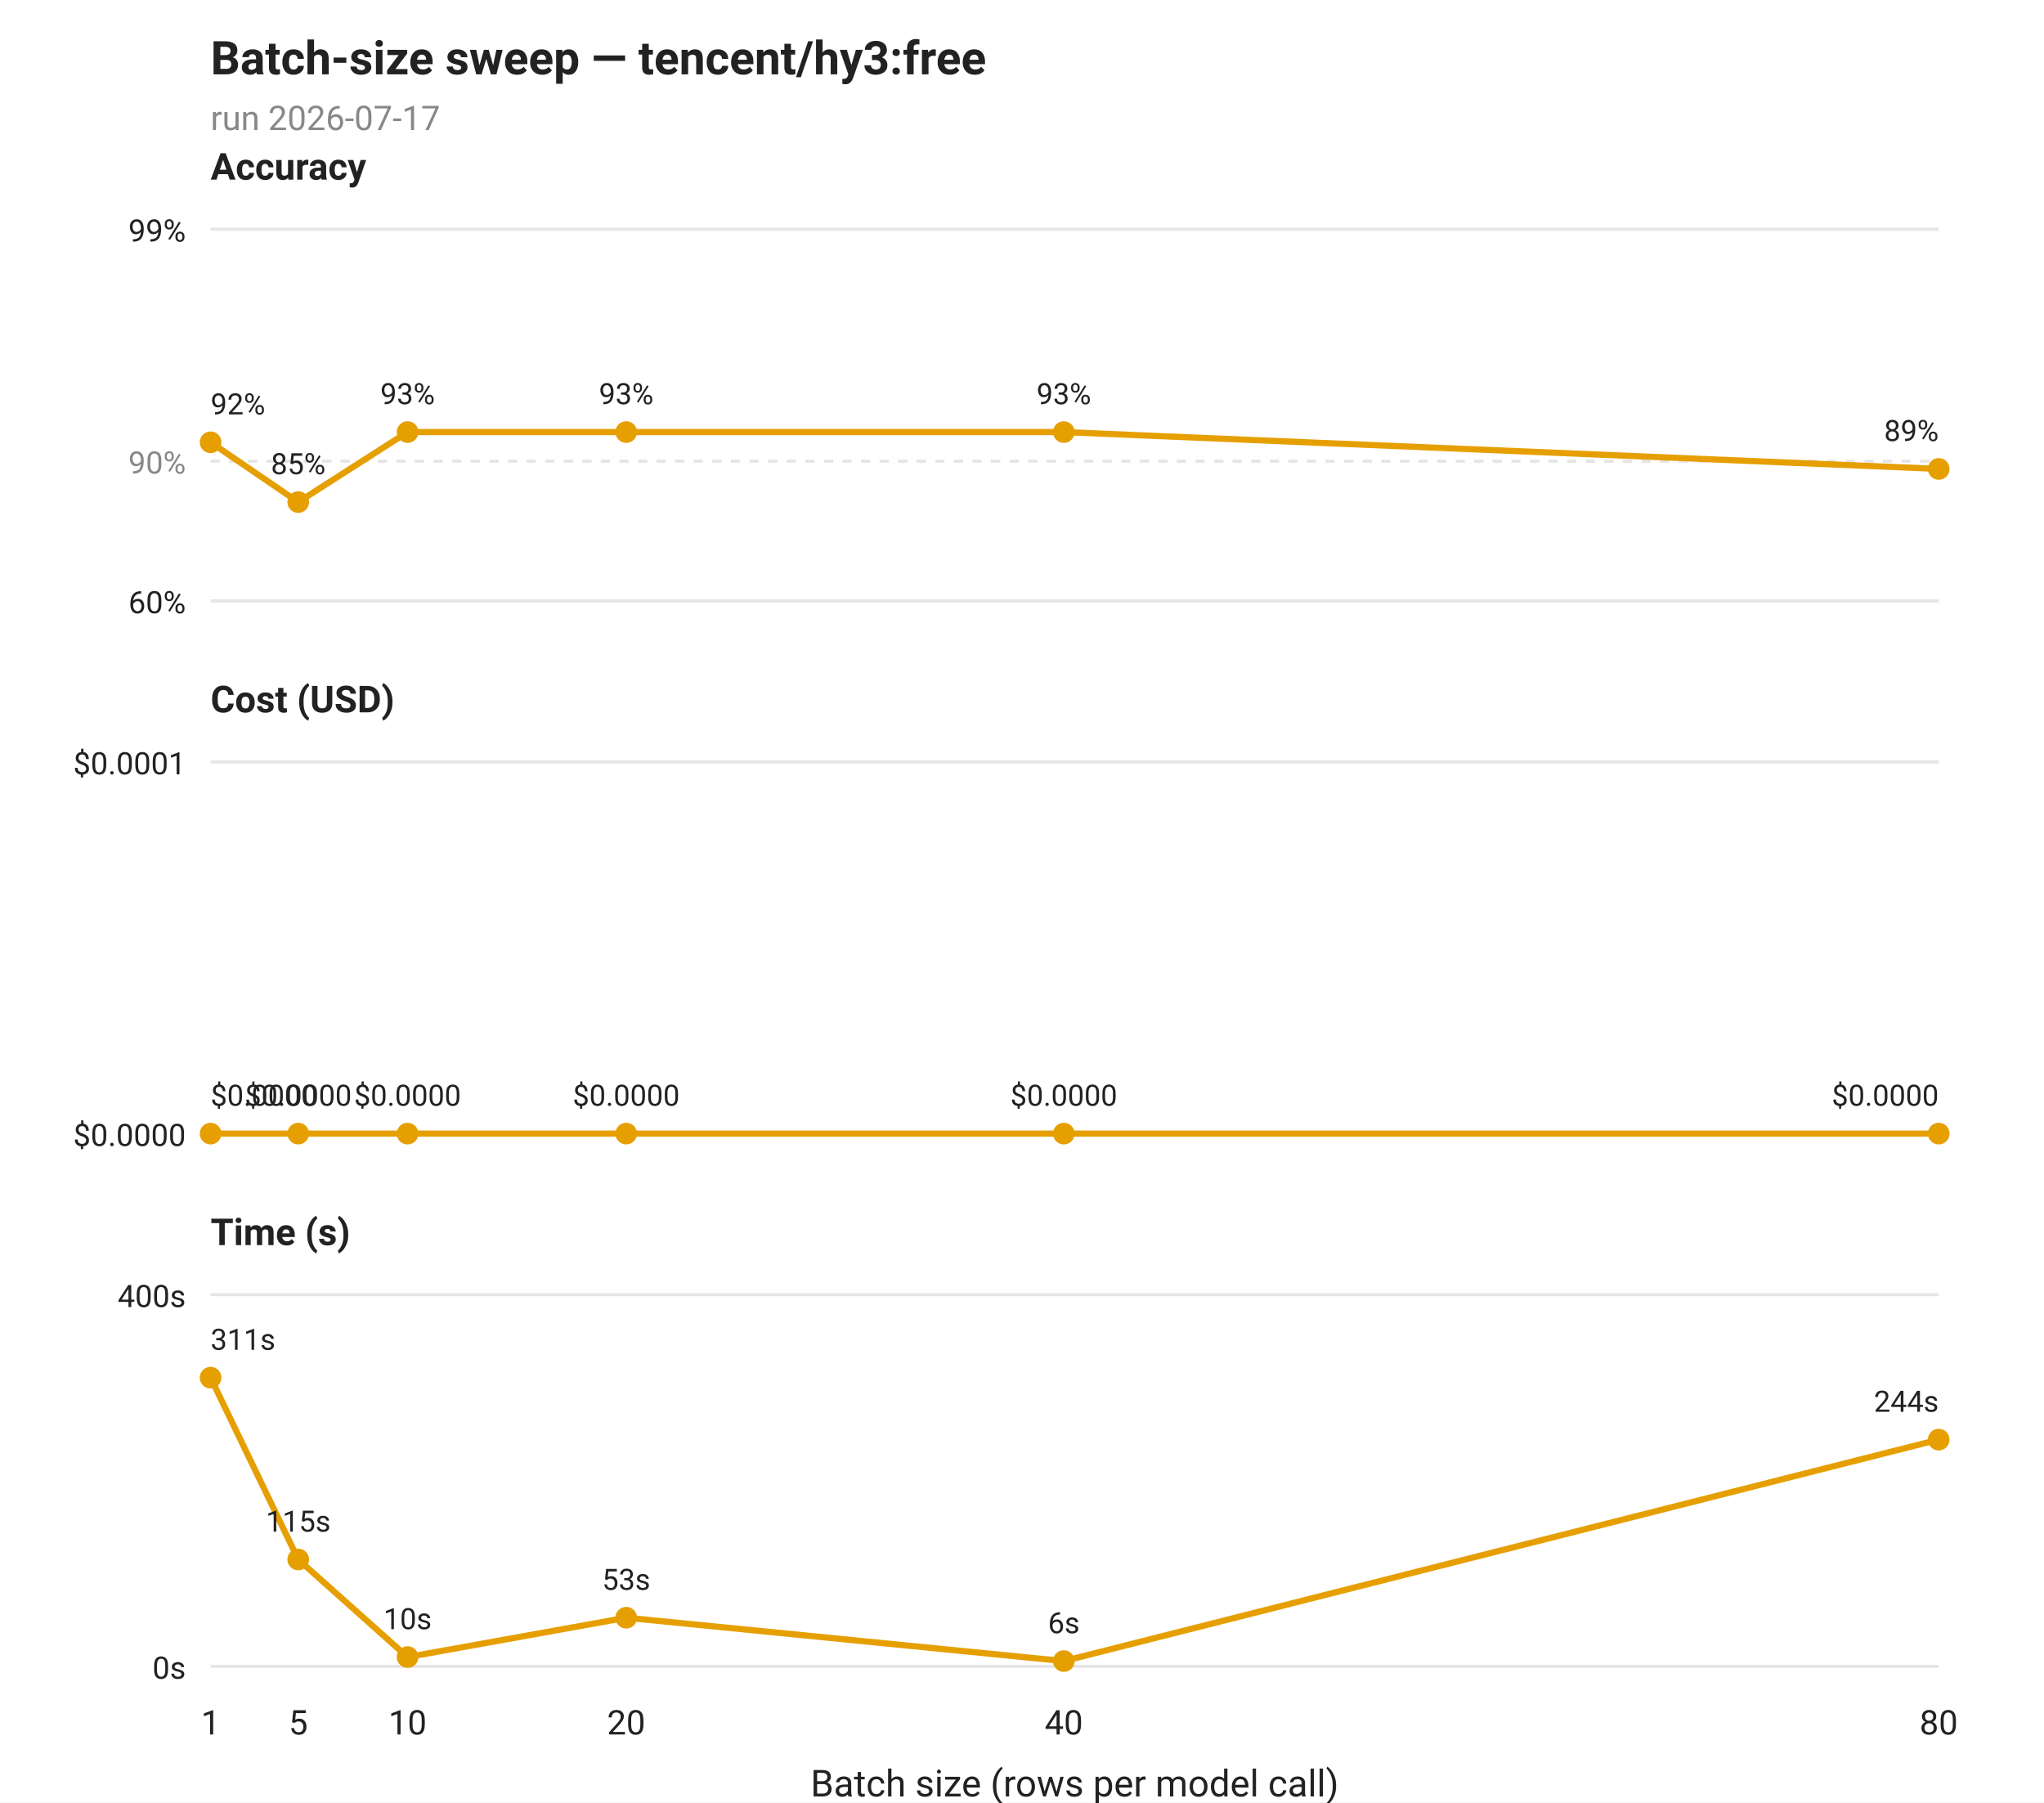
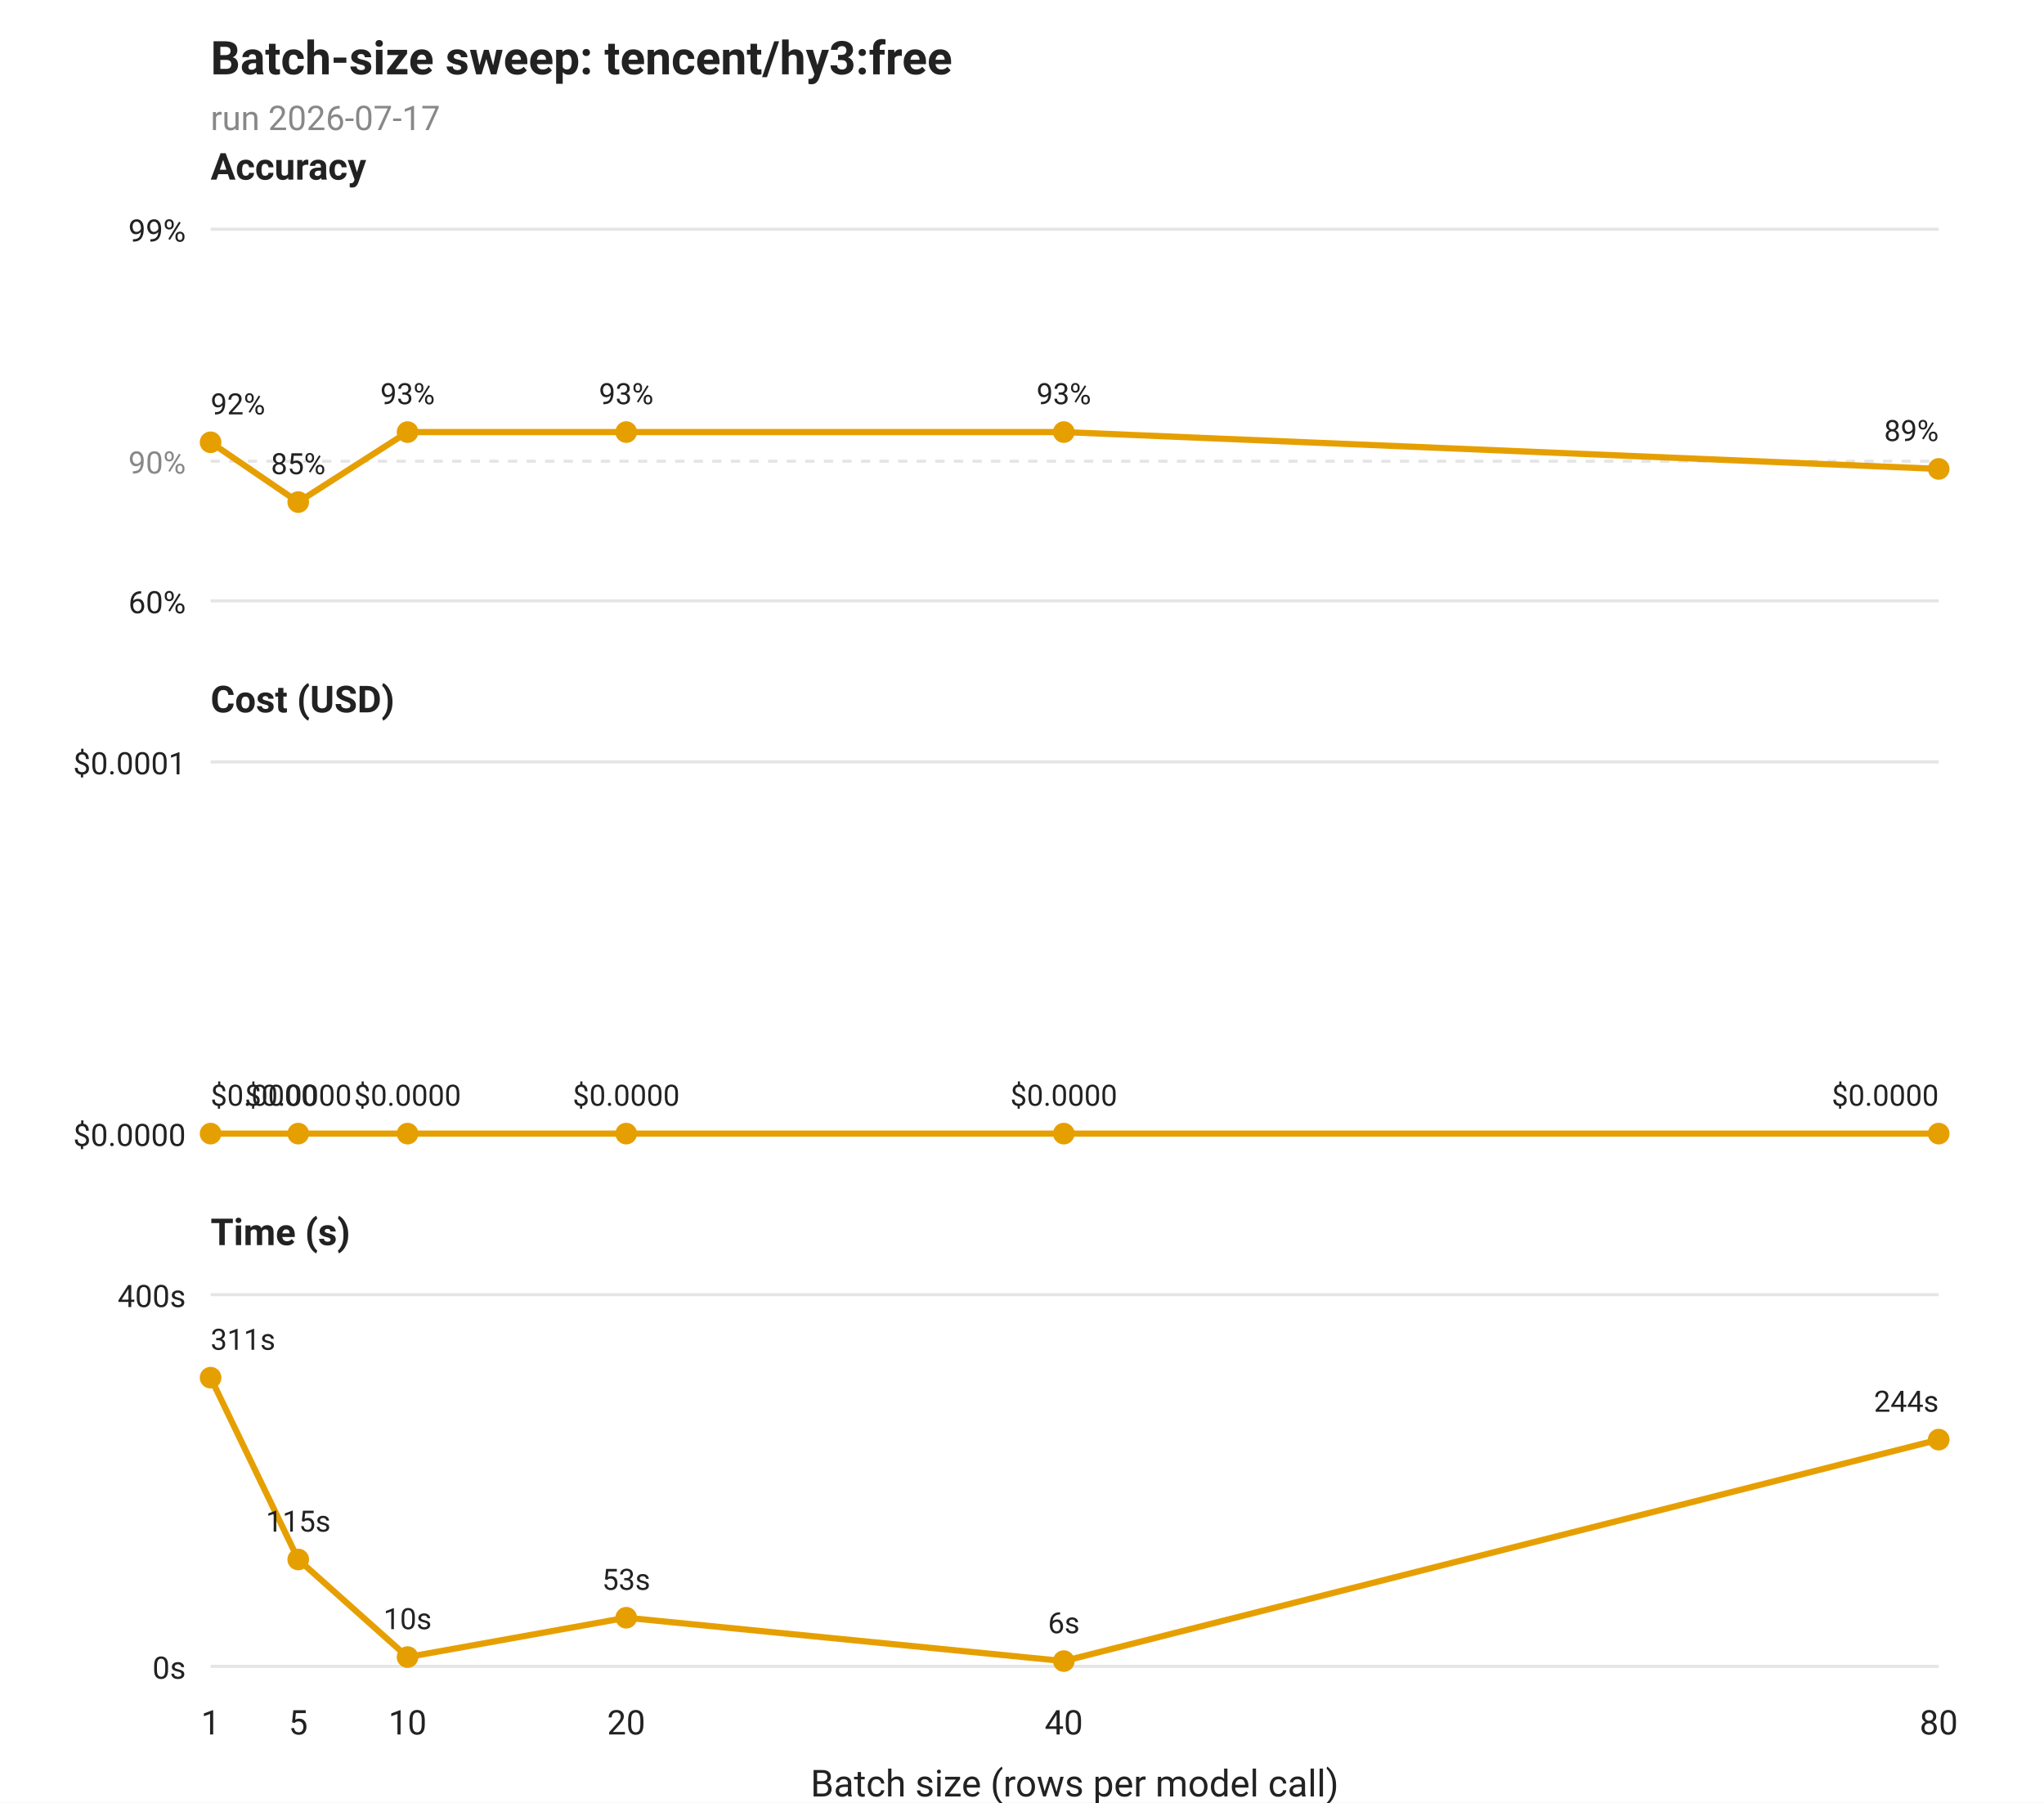
<svg xmlns="http://www.w3.org/2000/svg" width="660" height="582" viewBox="0 0 660 582" font-family="system-ui, -apple-system, Segoe UI, Roboto, sans-serif">
  <rect width="660" height="582" fill="#ffffff" />
-   <text x="68" y="24" font-size="15" font-weight="600" fill="#222222">Batch-size sweep — tencent/hy3:free</text>
+   <text x="68" y="24" font-size="15" font-weight="600" fill="#222222">Batch-size sweep: tencent/hy3:free</text>
  <text x="68" y="42" font-size="11" fill="#888888">run 2026-07-17</text>
  <text x="68" y="58" font-size="12" font-weight="600" fill="#222222">Accuracy</text>
  <line x1="68" y1="74" x2="626" y2="74" stroke="#e5e5e5" />
  <line x1="68" y1="194" x2="626" y2="194" stroke="#e5e5e5" />
  <text x="60" y="78" font-size="10" text-anchor="end" fill="#222222">99%</text>
  <text x="60" y="198" font-size="10" text-anchor="end" fill="#222222">60%</text>
  <line x1="68" y1="148.9" x2="626" y2="148.9" stroke="#e5e5e5" stroke-dasharray="3 3" />
  <text x="60" y="152.9" font-size="10" text-anchor="end" fill="#888888">90%</text>
  <polyline points="68.0,142.8 96.3,162.1 131.6,139.5 202.2,139.5 343.5,139.5 626.0,151.4" fill="none" stroke="#E69F00" stroke-width="2" />
  <circle cx="68.0" cy="142.8" r="3.5" fill="#E69F00" />
  <text x="68.0" y="133.8" font-size="9.5" text-anchor="start" fill="#222222">92%</text>
  <circle cx="96.3" cy="162.1" r="3.5" fill="#E69F00" />
  <text x="96.3" y="153.1" font-size="9.5" text-anchor="middle" fill="#222222">85%</text>
  <circle cx="131.6" cy="139.5" r="3.5" fill="#E69F00" />
  <text x="131.6" y="130.5" font-size="9.5" text-anchor="middle" fill="#222222">93%</text>
  <circle cx="202.2" cy="139.5" r="3.5" fill="#E69F00" />
  <text x="202.2" y="130.5" font-size="9.5" text-anchor="middle" fill="#222222">93%</text>
  <circle cx="343.5" cy="139.5" r="3.5" fill="#E69F00" />
  <text x="343.5" y="130.5" font-size="9.5" text-anchor="middle" fill="#222222">93%</text>
  <circle cx="626.0" cy="151.4" r="3.5" fill="#E69F00" />
  <text x="626.0" y="142.4" font-size="9.5" text-anchor="end" fill="#222222">89%</text>
  <text x="68" y="230" font-size="12" font-weight="600" fill="#222222">Cost (USD)</text>
  <line x1="68" y1="246" x2="626" y2="246" stroke="#e5e5e5" />
  <line x1="68" y1="366" x2="626" y2="366" stroke="#e5e5e5" />
  <text x="60" y="250" font-size="10" text-anchor="end" fill="#222222">$0.0001</text>
  <text x="60" y="370" font-size="10" text-anchor="end" fill="#222222">$0.0000</text>
  <polyline points="68.0,366.0 96.3,366.0 131.6,366.0 202.2,366.0 343.5,366.0 626.0,366.0" fill="none" stroke="#E69F00" stroke-width="2" />
  <circle cx="68.0" cy="366.0" r="3.5" fill="#E69F00" />
  <text x="68.0" y="357.0" font-size="9.5" text-anchor="start" fill="#222222">$0.0000</text>
  <circle cx="96.3" cy="366.0" r="3.5" fill="#E69F00" />
  <text x="96.3" y="357.0" font-size="9.5" text-anchor="middle" fill="#222222">$0.0000</text>
  <circle cx="131.6" cy="366.0" r="3.5" fill="#E69F00" />
  <text x="131.6" y="357.0" font-size="9.5" text-anchor="middle" fill="#222222">$0.0000</text>
  <circle cx="202.2" cy="366.0" r="3.5" fill="#E69F00" />
  <text x="202.2" y="357.0" font-size="9.5" text-anchor="middle" fill="#222222">$0.0000</text>
  <circle cx="343.5" cy="366.0" r="3.5" fill="#E69F00" />
  <text x="343.5" y="357.0" font-size="9.5" text-anchor="middle" fill="#222222">$0.0000</text>
  <circle cx="626.0" cy="366.0" r="3.5" fill="#E69F00" />
  <text x="626.0" y="357.0" font-size="9.5" text-anchor="end" fill="#222222">$0.0000</text>
  <text x="68" y="402" font-size="12" font-weight="600" fill="#222222">Time (s)</text>
  <line x1="68" y1="418" x2="626" y2="418" stroke="#e5e5e5" />
  <line x1="68" y1="538" x2="626" y2="538" stroke="#e5e5e5" />
  <text x="60" y="422" font-size="10" text-anchor="end" fill="#222222">400s</text>
  <text x="60" y="542" font-size="10" text-anchor="end" fill="#222222">0s</text>
  <polyline points="68.0,444.8 96.3,503.5 131.6,535.0 202.2,522.3 343.5,536.3 626.0,464.8" fill="none" stroke="#E69F00" stroke-width="2" />
  <circle cx="68.0" cy="444.8" r="3.5" fill="#E69F00" />
  <text x="68.0" y="435.8" font-size="9.5" text-anchor="start" fill="#222222">311s</text>
  <circle cx="96.3" cy="503.5" r="3.5" fill="#E69F00" />
  <text x="96.3" y="494.5" font-size="9.5" text-anchor="middle" fill="#222222">115s</text>
  <circle cx="131.6" cy="535.0" r="3.5" fill="#E69F00" />
  <text x="131.6" y="526.0" font-size="9.5" text-anchor="middle" fill="#222222">10s</text>
  <circle cx="202.2" cy="522.3" r="3.5" fill="#E69F00" />
  <text x="202.2" y="513.3" font-size="9.5" text-anchor="middle" fill="#222222">53s</text>
  <circle cx="343.5" cy="536.3" r="3.5" fill="#E69F00" />
  <text x="343.5" y="527.3" font-size="9.5" text-anchor="middle" fill="#222222">6s</text>
  <circle cx="626.0" cy="464.8" r="3.5" fill="#E69F00" />
  <text x="626.0" y="455.8" font-size="9.5" text-anchor="end" fill="#222222">244s</text>
  <text x="68.0" y="560" font-size="11" text-anchor="middle" fill="#222222">1</text>
  <text x="96.3" y="560" font-size="11" text-anchor="middle" fill="#222222">5</text>
  <text x="131.6" y="560" font-size="11" text-anchor="middle" fill="#222222">10</text>
  <text x="202.2" y="560" font-size="11" text-anchor="middle" fill="#222222">20</text>
  <text x="343.5" y="560" font-size="11" text-anchor="middle" fill="#222222">40</text>
  <text x="626.0" y="560" font-size="11" text-anchor="middle" fill="#222222">80</text>
  <text x="347" y="580" font-size="12" text-anchor="middle" fill="#222222">Batch size (rows per model call)</text>
</svg>
